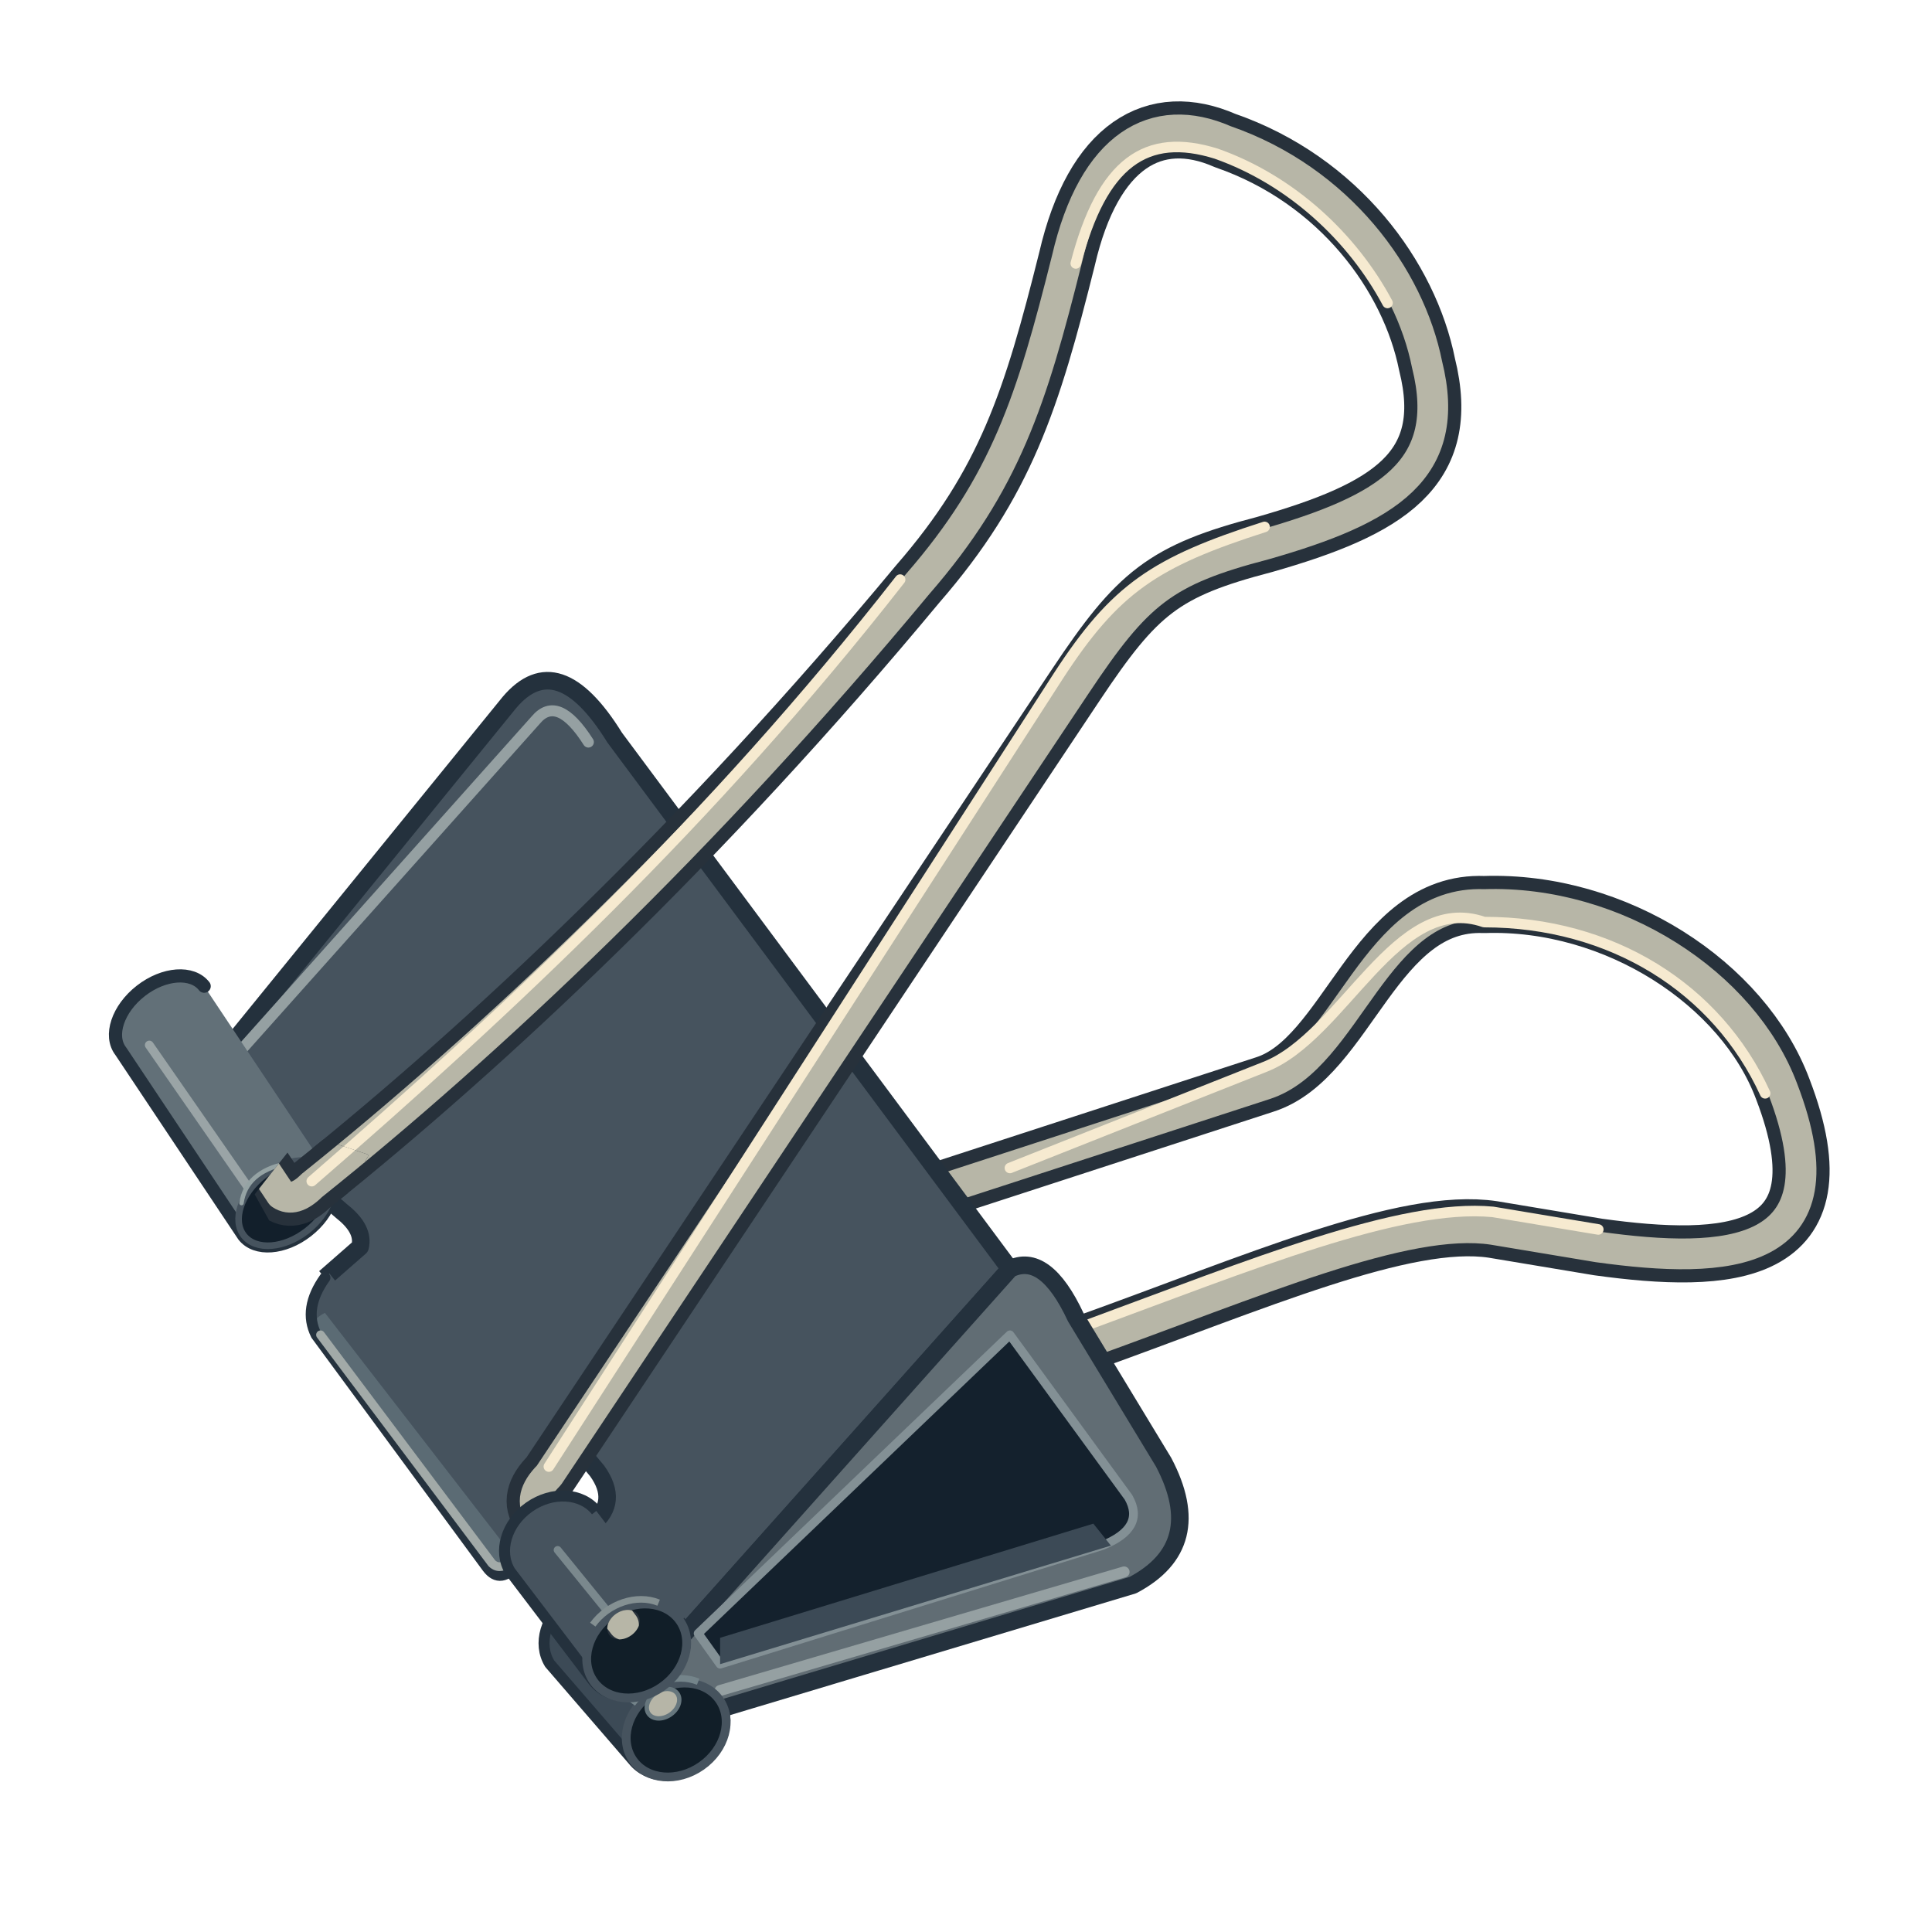
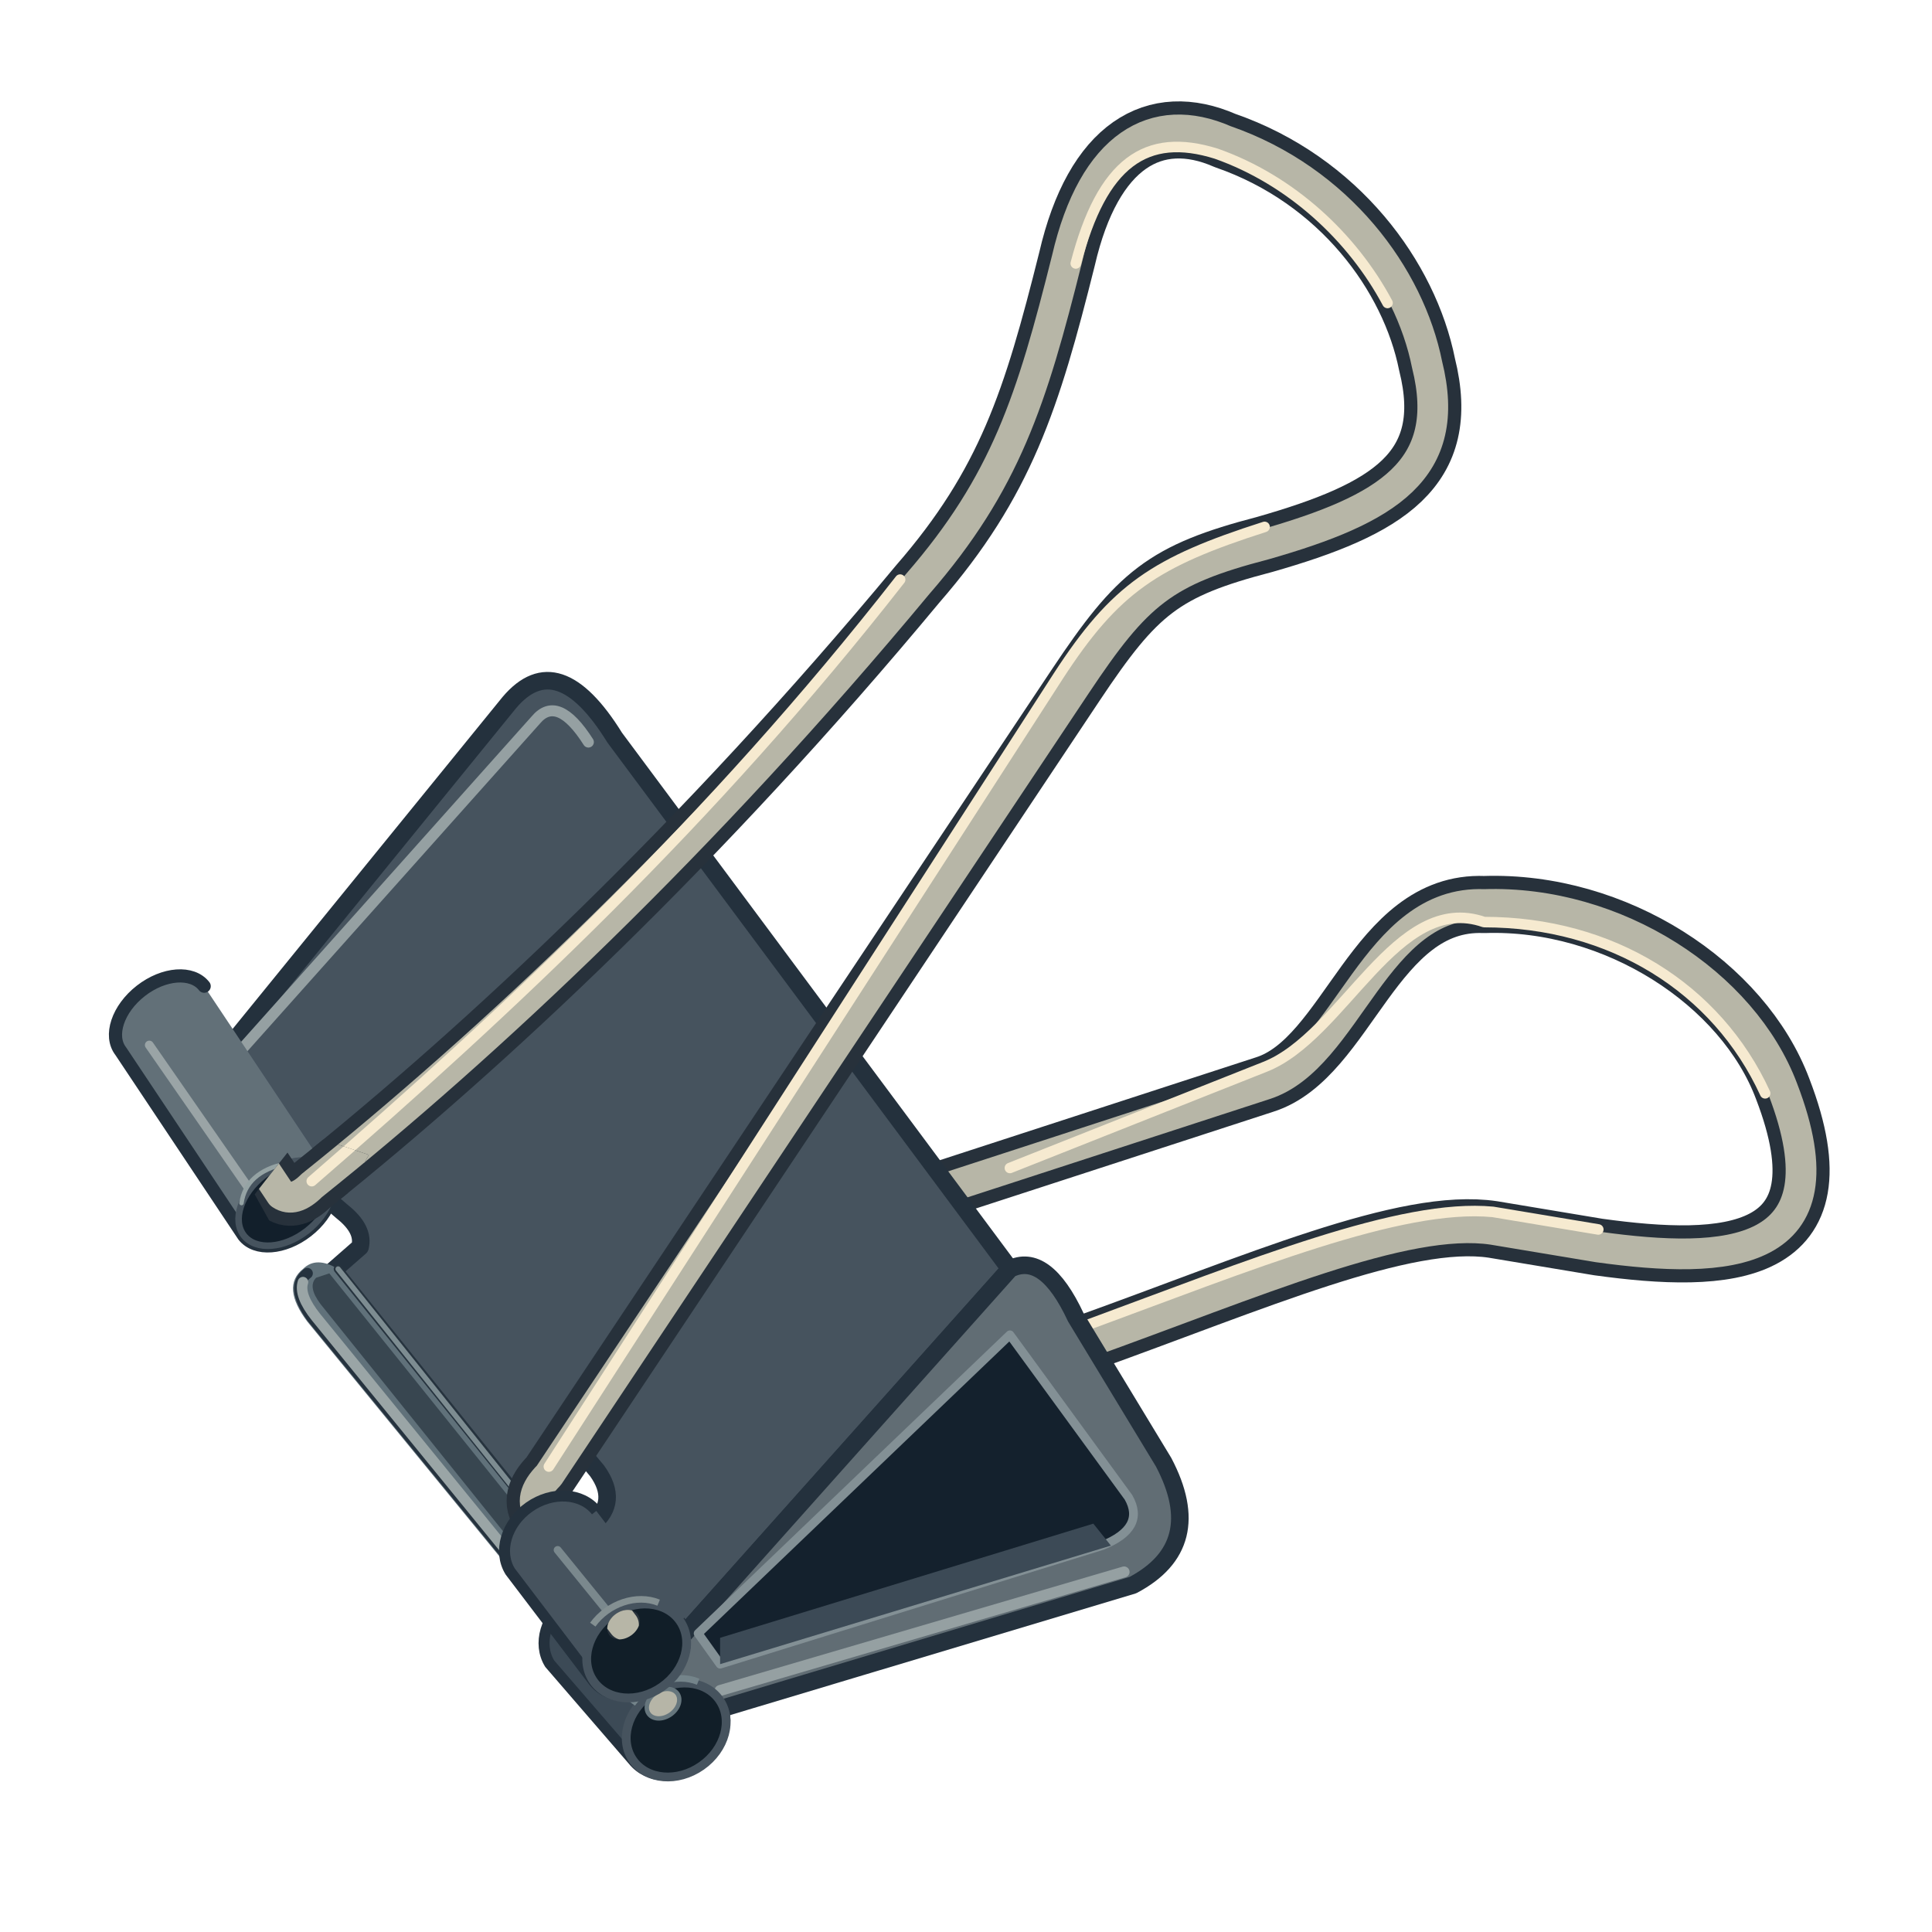
<svg xmlns="http://www.w3.org/2000/svg" width="160" height="160" viewBox="260 160 440 440">
  <g id="rear-lever" fill="none" stroke-linecap="round" stroke-linejoin="round">
    <path d="M465 434 L548 407 C567 401 573 365 598 366 C628 365 657 384 666 408 C681 447 653 448 624 444 L600 440 C580 437 546 452 507 466" stroke="#27313b" stroke-width="13" />
    <path d="M465 434 L548 407 C567 401 573 365 598 366 C628 365 657 384 666 408 C681 447 653 448 624 444 L600 440 C580 437 546 452 507 466" stroke="#b7b6a7" stroke-width="7" />
    <path d="M490 426 L548 403 C566 396 578 363 598 370 C627 370 651 385 662 409 M624 440 L600 436 C579 434 545 448 507 462" stroke="#f6ead0" stroke-width="2.4" />
  </g>
  <g id="study-rear-wall" stroke-linejoin="round">
    <path d="M404.8 525.1 L423.8 547.1 A12 10 -35 0 1 404.2 560.9 L385.2 538.9 A12 10 -35 0 1 404.8 525.1 Z" fill="#3c4a56" stroke="#24313d" stroke-width="2.5" />
  </g>
  <g id="spring-body" stroke="#24313d" stroke-width="4" stroke-linejoin="round">
    <path d="M302 411 L376 320 Q387 307 400 328 L490 449 L407 542 L395 518 L395 507 Q401 502 396 495 L391 489 Q386 490 382 498 L378 504 L383 512 L334 451 L342 444 Q343 440 338 436 L331 430 L324 438 Z" fill="#46535e" stroke="none" />
    <path d="M334 451 L342 444 Q343 440 338 436 L331 430 L324 438 L302 411 L376 320 Q387 307 400 328 L490 449 L407 542 L395 518 L395 507 Q401 502 396 495 L391 489 Q386 490 382 498 L378 504 L383 512" fill="none" />
    <path d="M407 542 L490 449 Q498 445 505 460 L525 493 Q535 512 518 521 L418 551 Z" fill="#616d74" />
    <path d="M419 532 L490 464 L517 501 Q521 508 511 512 L424 539 Z" fill="#14212d" stroke="#839095" stroke-width="2" />
    <path d="M424 533 L509 507 L513 512 L424 539 Z" fill="#3c4a56" stroke="none" />
    <path d="M307 408 L382 324 Q387 318 394 329 M424 545 L516 518" fill="none" stroke="#95a0a2" stroke-width="2.5" stroke-linecap="round" />
  </g>
  <g id="central-lip" stroke-linejoin="round" stroke-linecap="round">
-     <path d="M335 450 L384 511 L378 516 Q374 520 371 517 L332 464 Q329 459 335 450 Z" fill="#46535e" />
-     <path d="M334 459 L375 512 Q378 515 381 512 L378 516 Q374 520 371 517 L332 464 Q330 461 334 459 Z" fill="#5b6b74" />
-     <path d="M334 451 Q329 458 332 464 L371 517 Q374 521 378 516 L383 512" fill="none" stroke="#25323e" stroke-width="2.5" />
-     <path d="M333 464 L372 516 Q374 518 377 515" fill="none" stroke="#a2aaa8" stroke-width="2" />
+     <path d="M335 450 L384 511 L387 516 Q382 523 375 516 L330 461 Q324 453 329 449 Q332 446 337 449 L382 505 Q387 511 384 514 L379 509 L335 454 Q332 451 333 454 L378 511 L383 512 Z" fill="#60717a" />
+     <path d="M335 450 L384 511 Q387 515 383 518 L378 513 L333 457 Q330 453 332 451 Z" fill="#384650" />
+     <path d="M330 450 Q326 453 331 460 L376 515 Q381 521 385 516" fill="none" stroke="#25323e" stroke-width="2.5" />
+     <path d="M329 452 Q328 455 332 460 L376 514 Q379 517 382 516" fill="none" stroke="#9aa5a6" stroke-width="2.4" />
+     <path d="M337 449 L382 505 Q387 511 384 514" fill="none" stroke="#26333e" stroke-width="2" />
+     <path d="M337 449 L381 504" fill="none" stroke="#7d8c91" stroke-width="1.2" />
  </g>
  <g id="front-lever" fill="none" stroke-linecap="round" stroke-linejoin="round">
    <defs>
      <clipPath id="front-wire-exit-window">
        <path d="M318 432 L329 418 L344 423 L334 441 L323 441 Z" />
        <ellipse cx="402" cy="530" rx="4" ry="3" transform="rotate(-35 402 530)" />
      </clipPath>
    </defs>
    <path d="M310 411 L324 432 Q327 434 331 430 C371 398 420 352 469 293 C489 270 495 251 503 219 C509 193 523 185 539 192 C565 201 581 223 585 243 C591 267 576 276 548 284 C525 290 519 295 505 316 L385 496 Q380 501 383 505 L402 530" stroke="#27313b" stroke-width="13" />
    <path d="M310 411 L324 432 Q327 434 331 430 C371 398 420 352 469 293 C489 270 495 251 503 219 C509 193 523 185 539 192 C565 201 581 223 585 243 C591 267 576 276 548 284 C525 290 519 295 505 316 L385 496 Q380 501 383 505 L402 530" stroke="#b7b6a7" stroke-width="7" />
    <path d="M331 429 C376 390 422 347 465 292 M505 220 C511 197 521 190 537 195 C554 201 568 214 576 229 M548 280 C523 288 514 294 501 314 L385 494" stroke="#f6ead0" stroke-width="2.4" />
  </g>
  <g id="rolled-sockets" stroke-linejoin="round" stroke-linecap="round">
    <path d="M306.5 384.6 L334.5 426.6 A12 8 -38 0 1 315.5 441.4 L287.5 399.4 A12 8 -38 0 1 306.5 384.6 Z" fill="#627078" />
    <path d="M334.5 426.6 A12 8 -38 0 1 315.5 441.4 L287.5 399.4 A12 8 -38 0 1 306.5 384.6" fill="none" stroke="#24313d" stroke-width="3" />
    <path d="M294 398 L319 434" fill="none" stroke="#9aa4a6" stroke-width="2" />
    <ellipse cx="325" cy="434" rx="12" ry="8" transform="rotate(-38 325 434)" fill="#121f2b" stroke="#46535e" stroke-width="1.5" />
    <path d="M315 434 Q316 427 325 425" fill="none" stroke="#95a3a4" stroke-width="1" />
  </g>
  <g id="study-rear-mouth" stroke-linejoin="round">
    <ellipse cx="414" cy="554" rx="12" ry="10" transform="rotate(-35 414 554)" fill="#111e28" stroke="#46535e" stroke-width="2" />
    <path d="M404 548 A12 10 -35 0 1 419 543" fill="none" stroke="#74848a" stroke-width="1.5" />
    <ellipse cx="411" cy="548" rx="4" ry="3" transform="rotate(-35 411 548)" fill="#b6b5a7" stroke="#66767d" stroke-width="1" />
  </g>
  <g id="study-front-roll" stroke-linejoin="round">
    <path d="M395.8 504.1 L414.8 529.1 A12 10 -35 0 1 395.2 542.9 L376.2 517.9 A12 10 -35 0 1 395.8 504.1 Z" fill="#46535e" />
    <path d="M414.8 529.1 A12 10 -35 0 1 395.2 542.9 L376.2 517.9 A12 10 -35 0 1 395.8 504.1" fill="none" stroke="#24313d" stroke-width="2.5" />
    <path d="M387 513 L400 529" fill="none" stroke="#7a888d" stroke-width="1.8" stroke-linecap="round" />
    <ellipse cx="405" cy="536" rx="12" ry="10" transform="rotate(-35 405 536)" fill="#111e28" stroke="#46535e" stroke-width="2" />
    <path d="M395 530 A12 10 -35 0 1 410 525" fill="none" stroke="#849092" stroke-width="1.5" />
  </g>
  <g id="front-wire-exit">
    <use href="#front-lever" clip-path="url(#front-wire-exit-window)" />
  </g>
</svg>
